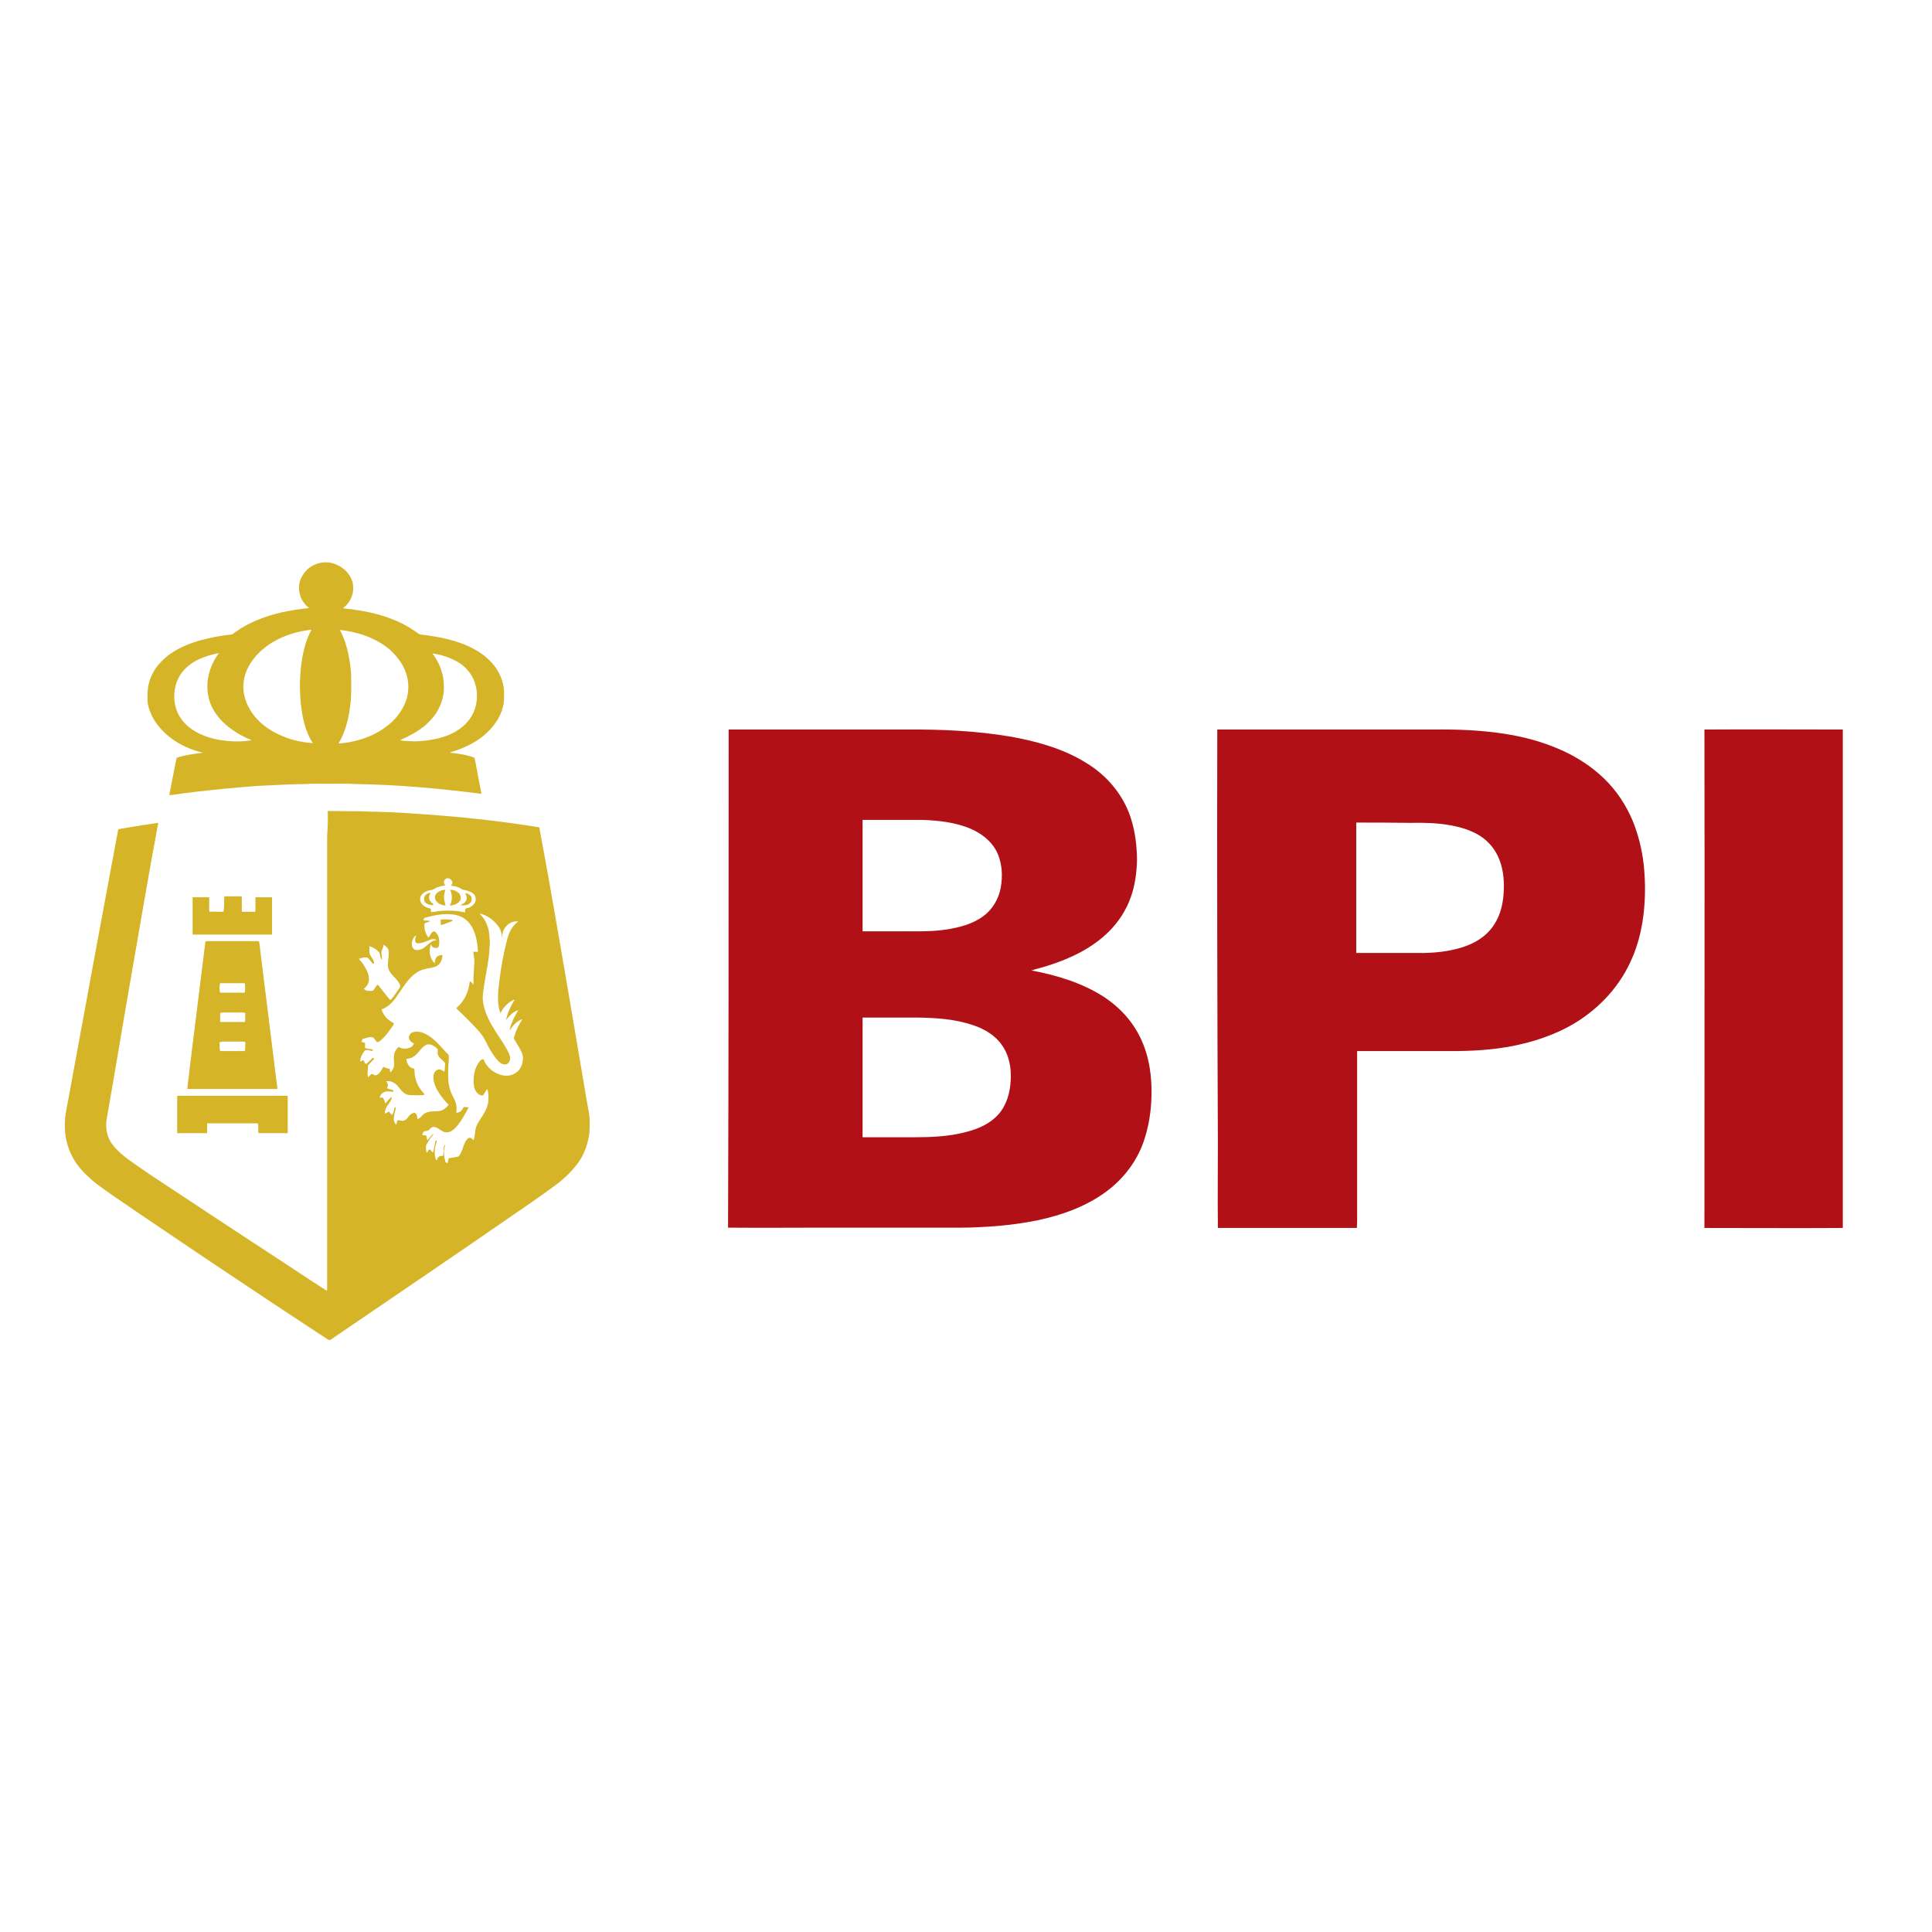
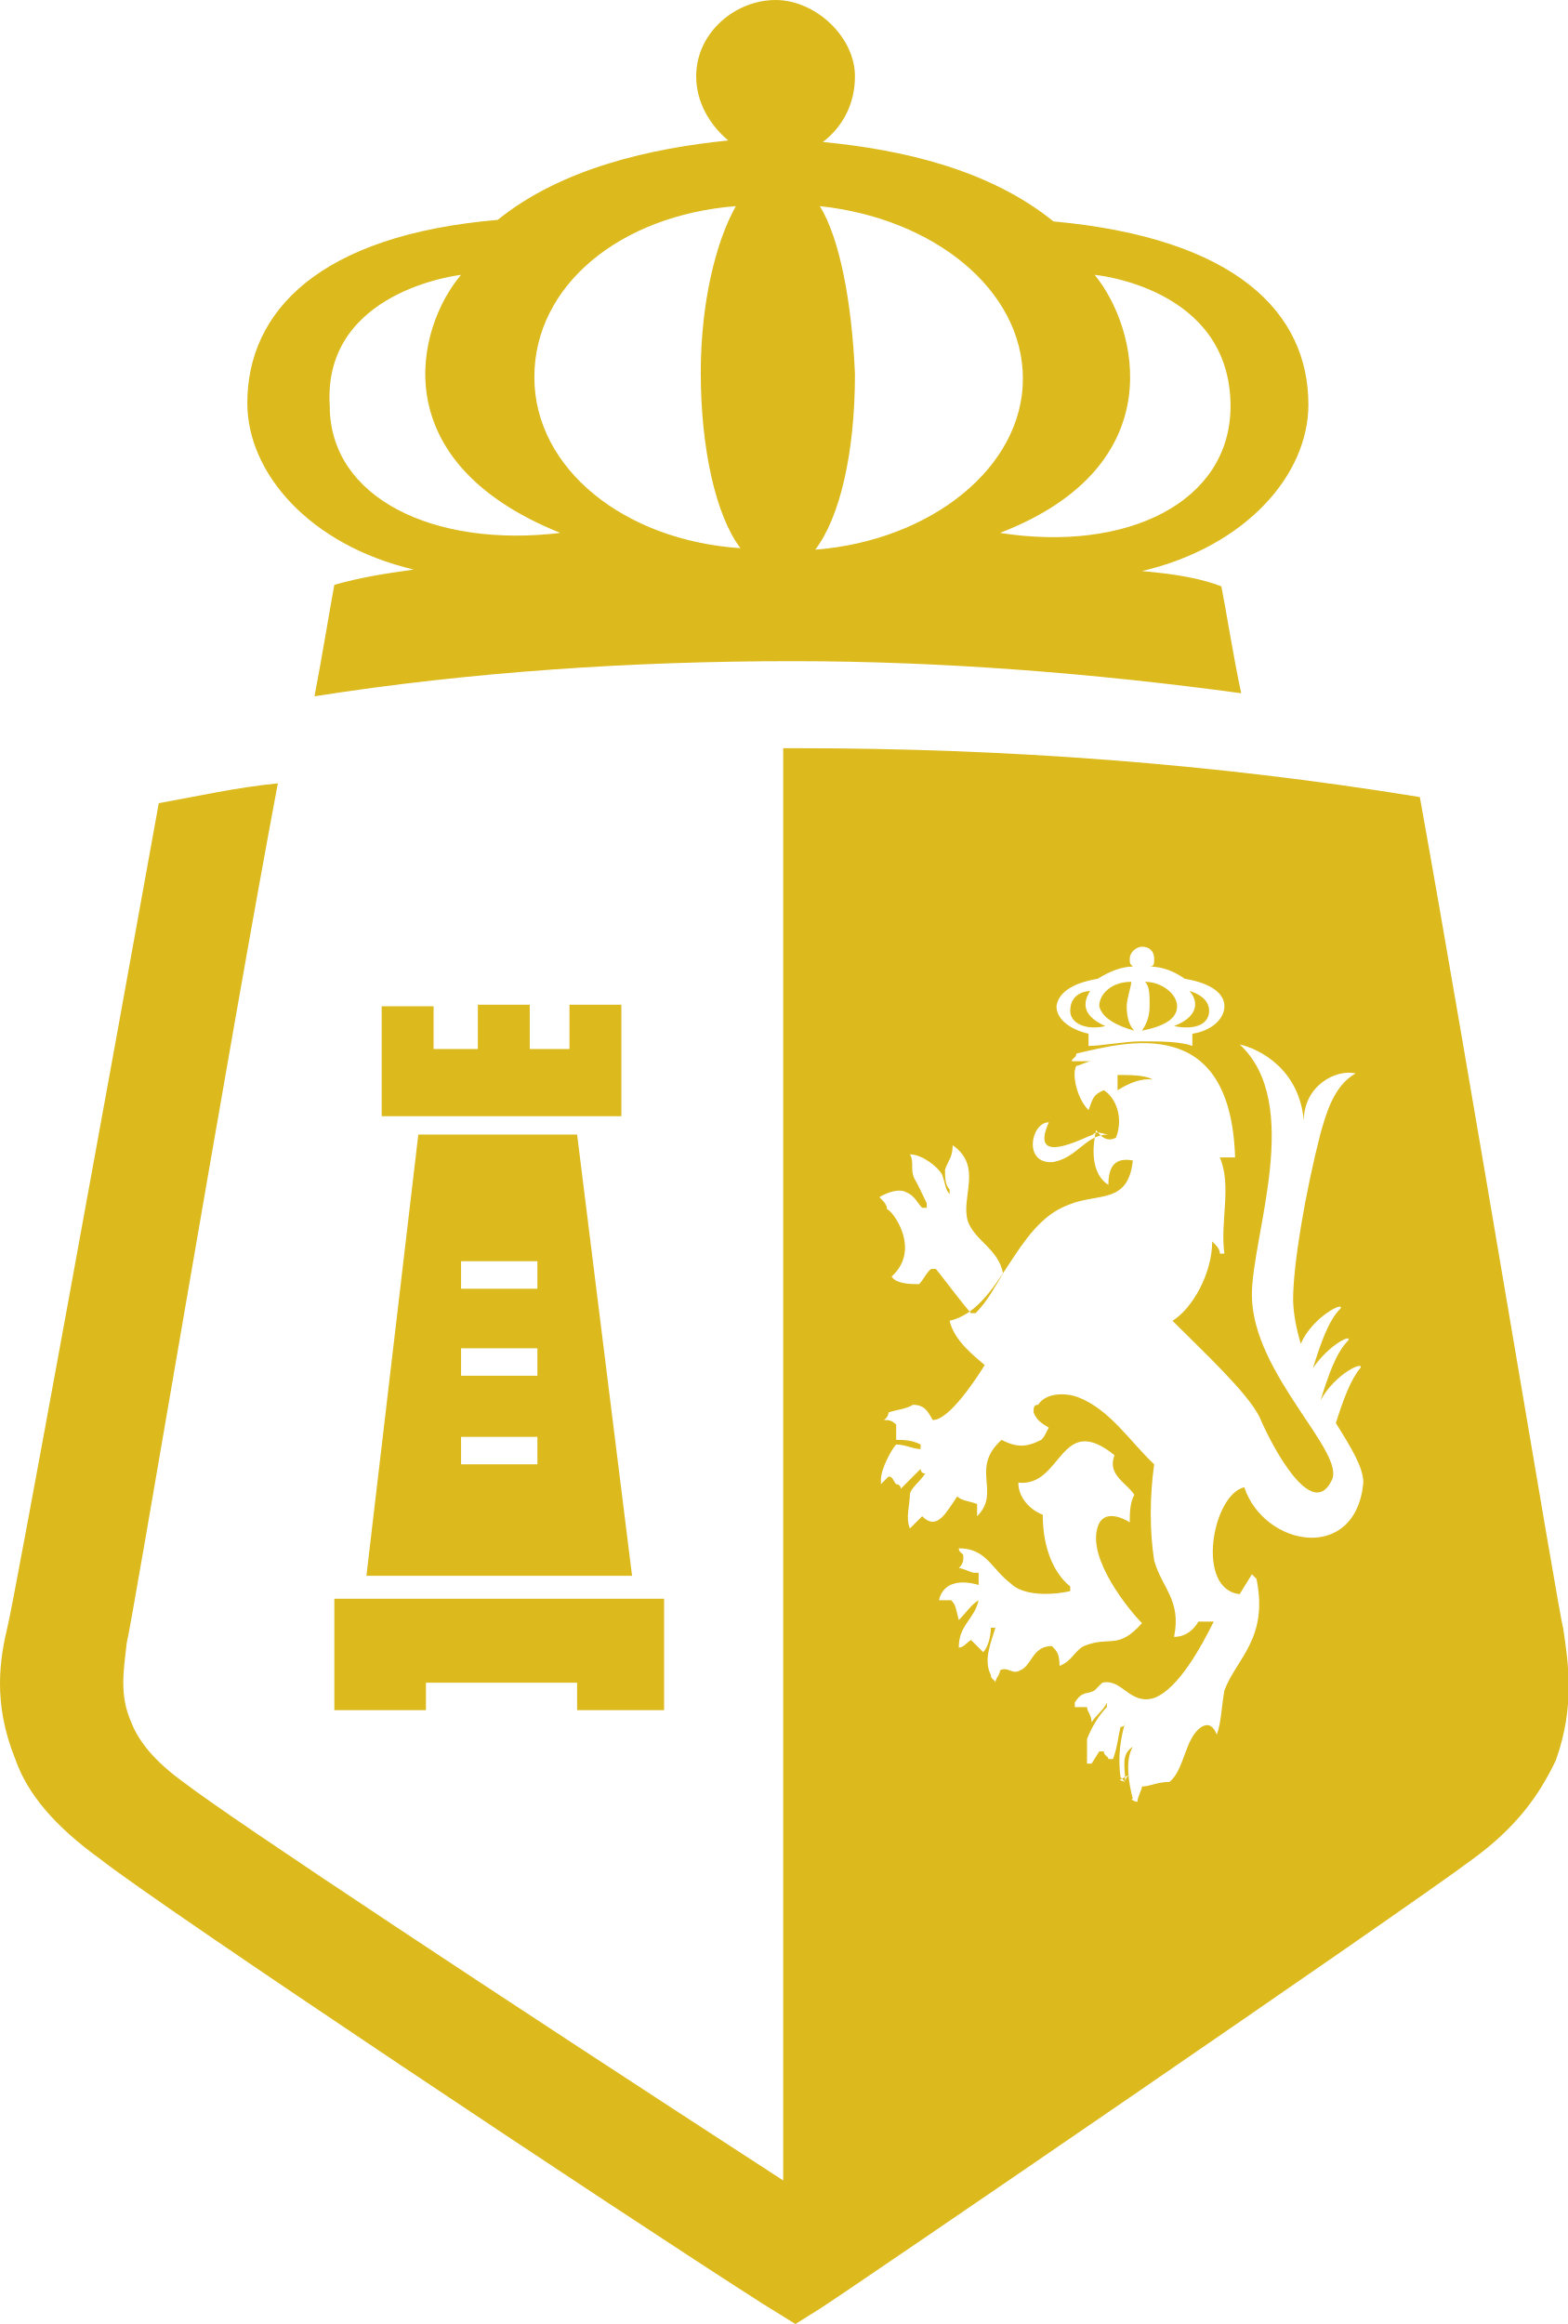
- <svg xmlns="http://www.w3.org/2000/svg" version="1.1" id="layer" x="0px" y="0px" viewBox="0 0 652 652" style="enable-background:new 0 0 652 652;" xml:space="preserve">
+ <svg xmlns="http://www.w3.org/2000/svg" version="1.1" id="Layer_1" x="0px" y="0px" viewBox="0 0 102.7 152.2" style="enable-background:new 0 0 102.7 152.2;" xml:space="preserve">
  <style type="text/css">
- 	.st0{fill:#D5B527;}
- 	.st1{fill:#B11116;}
- </style>
-   <path class="st0" d="M108.3,189.9c1.8-0.3,3.7-0.1,5.4,0.7c2.7,1.2,4.9,3.6,5.4,6.5c0.4,2.4-0.3,4.9-1.9,6.8c-0.4,0.5-1,0.9-1.4,1.4  c8.3,0.8,16.8,2.7,23.8,7.4c0.7,0.4,1.3,1,2.1,1.4c6.8,0.8,13.7,2.1,19.6,5.7c2.7,1.7,5.1,3.9,6.7,6.6c1.5,2.6,2.3,5.6,2.1,8.6  c0.1,2.3-0.5,4.6-1.5,6.6c-1.4,2.9-3.7,5.4-6.3,7.4c-2.5,1.8-5.3,3.2-8.2,4.2c-0.8,0.3-1.5,0.4-2.3,0.8c2.8,0.3,5.7,0.7,8.3,1.7  c0.2,0.6,0.3,1.2,0.4,1.7c0.6,3.5,1.3,7,2,10.5c-14-1.8-28.1-3.1-42.3-3.3c-3.3-0.2-6.6-0.1-9.9-0.1c-2.4,0-4.9-0.1-7.3,0.1  c-5.2,0-10.4,0.4-15.7,0.6c-4,0.3-7.9,0.6-11.9,1c-5.8,0.6-11.7,1.2-17.5,2.1c-0.3,0-0.6,0-0.8,0c0.9-4.2,1.6-8.4,2.5-12.5  c1-0.5,2.1-0.6,3.1-0.9c1.9-0.4,3.9-0.6,5.8-0.9c-4.1-0.9-8-2.7-11.3-5.3c-3.3-2.6-6.1-6.2-7.1-10.3c-0.5-1.6-0.3-3.3-0.3-4.9  c0.2-3.8,1.9-7.5,4.6-10.2c3.4-3.6,8.1-5.7,12.8-7.1c3.6-1,7.3-1.7,11.1-2.1c0.4-0.2,0.6-0.4,1-0.7c4.7-3.4,10.3-5.5,16-6.8  c3-0.6,5.9-1.1,9-1.4c-1.5-1.2-2.7-2.8-3.1-4.7c-0.6-2-0.3-4.3,0.8-6.1C103.2,192.1,105.6,190.4,108.3,189.9z M90.1,218  c-3,2.2-5.5,5-6.9,8.4c-0.7,1.6-1,3.4-1.1,5.2c0,4.1,1.8,8,4.6,11c2.7,3,6.3,5,10.1,6.4c2.8,1,5.8,1.6,8.8,1.8  c-2.7-4-3.6-8.9-4.1-13.6c-0.3-3.4-0.4-6.8-0.1-10.2c0.4-5,1.3-10,3.7-14.5C99.8,213.1,94.5,214.8,90.1,218z M114.7,212.6  c2,3.6,2.9,7.8,3.5,11.9c0.1,1.2,0.3,2.3,0.3,3.5c0,2.8,0.1,5.6-0.1,8.4c-0.3,2.3-0.5,4.6-1.1,6.8c-0.7,2.7-1.6,5.4-3.1,7.7  c2.7-0.1,5.4-0.7,8-1.5c3.8-1.2,7.3-3.2,10.2-5.9c2.3-2.2,4-4.9,4.9-7.9c0.6-2.3,0.7-4.8,0.1-7.2c-0.9-3.7-3.2-6.8-6-9.3  C126.6,215.2,120.7,213.2,114.7,212.6z M67.1,222.5c-3,1.4-5.6,3.6-7,6.6c-1.3,2.7-1.6,5.9-1,8.8c0.6,3,2.3,5.6,4.7,7.5  c3.1,2.5,7,3.8,10.9,4.4c3.4,0.5,6.8,0.6,10.2,0c-2.2-0.9-4.3-2-6.2-3.3c-3.4-2.3-6.4-5.5-7.8-9.4c-2-5.6-0.6-12,3-16.7  C71.6,220.8,69.3,221.5,67.1,222.5z M145.9,220.5c2.5,3.2,4,7.3,3.9,11.4c0.1,3.3-1.1,6.5-2.9,9.2c-1,1.4-2.2,2.6-3.5,3.8  c-2.5,2-5.4,3.6-8.4,4.9c1,0.3,2,0.2,3,0.3c2.2,0.2,4.5,0,6.7-0.3c3.3-0.5,6.7-1.4,9.5-3.2c2.8-1.7,5.1-4.3,6.1-7.5  c0.8-2.5,0.9-5.2,0.2-7.8c-0.7-2.9-2.5-5.4-4.9-7.2C152.8,222.2,149.4,221,145.9,220.5z" />
-   <path class="st0" d="M110.6,273.7c1,0,2.2,0,3.3,0c3.6,0.1,7.3,0,10.9,0.2c7.9,0.1,15.8,0.7,23.7,1.3c11.2,0.9,22.4,2.2,33.5,4  c3.7,19.7,7,39.4,10.4,59.1c1.9,11.2,3.8,22.4,5.7,33.7c0.4,2.3,1,4.6,0.9,6.9c0,1.2,0,2.4-0.1,3.6c-0.5,3.4-1.6,6.7-3.5,9.5  c-2.1,3-4.8,5.6-7.7,7.8c-5.3,3.9-10.7,7.6-16.1,11.3c-17.5,12.1-35.2,24.1-52.8,36.1c-2.4,1.6-4.8,3.3-7.2,4.9  c-0.5,0.4-1.1-0.2-1.5-0.4c-12.5-8.2-25-16.5-37.4-24.8c-11.7-7.9-23.4-15.7-35-23.7c-2.6-1.9-5.3-3.6-7.6-5.8c-2.1-1.9-4-4-5.4-6.5  c-1.9-3.4-2.9-7.3-2.8-11.2c-0.1-2.8,0.6-5.6,1.1-8.4c5.6-30.5,11.2-61,16.9-91.4c0.7-0.2,1.3-0.3,2-0.4c3.8-0.7,7.6-1.2,11.4-1.8  l0.1,0c0,0.2-0.1,0.5-0.1,0.6c-3,16-5.7,32-8.5,48.1c-3,17.1-5.8,34.2-8.8,51.3c-0.5,3,0.1,6.2,2,8.6c2.2,2.9,5.3,5,8.3,7.1  c3.4,2.4,6.9,4.7,10.4,7c11.9,7.9,23.8,15.7,35.7,23.5c6,3.9,11.9,7.9,17.9,11.7c0.1-0.3,0.1-0.6,0.1-1c0-50.8,0-101.6,0-152.4  C110.6,279.4,110.7,276.6,110.6,273.7L110.6,273.7z M150.3,296.7c-0.7,0.5-0.6,1.5,0,2.1c-1.2,0.2-2.5,0.4-3.6,1.1  c-0.2,0.1-0.5,0.3-0.8,0.4c-1,0.1-2.1,0.4-2.9,1c-0.7,0.5-1.3,1.3-1.2,2.2c0,1.1,0.8,2,1.7,2.5c0.6,0.4,1.3,0.4,1.9,0.7  c0,0.4,0,0.8,0.1,1.1c1.1,0,2.1-0.3,3.2-0.4c2.8-0.2,5.5-0.1,8.2,0.5c0.1-0.5-0.1-1.4,0.6-1.4c1.2-0.2,2.5-1,2.9-2.2  c0.4-1,0-2.3-0.9-2.9c-0.9-0.6-2-0.9-3-1.1c-0.4,0-0.6-0.2-0.9-0.4c-1-0.6-2.2-0.9-3.4-1c0.3-0.4,0.6-0.9,0.4-1.4  C152.2,296.5,151,296,150.3,296.7z M161.8,308.3c2.3,2.1,3.4,5.3,3.4,8.3c0.3,1.7-0.1,3.4-0.1,5.1c-0.3,2.6-0.7,5.1-1.2,7.7  c-0.4,2.4-0.9,4.8-1,7.3c0.1,3.4,1.5,6.6,3.2,9.5c1.6,2.8,3.6,5.4,5.1,8.2c0.5,1,1.2,2.2,0.9,3.4c-0.3,0.7-0.8,1.5-1.7,1.4  c-1.1,0.1-1.9-0.8-2.6-1.5c-1.5-1.8-2.7-3.8-3.7-5.9c-1.3-2.9-3.7-5.1-5.9-7.4c-1.3-1.3-2.6-2.6-3.9-3.8c-0.1-0.1-0.3-0.3-0.2-0.5  c2.4-2,3.8-4.9,4.3-7.9c0.1-0.4,0-0.8,0.3-1.1c0.3,0.3,0.5,0.8,1,0.6c0.1-1,0-2.1,0-3.2c0,1.1,0.1,2.2,0,3.3c-0.1,0-0.3,0.1-0.4,0.1  c0.1,0.1,0.2,0.2,0.3,0.3c0.4,0,0.2-0.5,0.2-0.7c-0.1-1.9,0.2-3.8,0.2-5.7c0.3-1.6-0.1-3.1-0.3-4.6c0.5,0,1.1,0,1.6,0  c-0.2-3.3-0.7-6.7-2.7-9.4c-1.4-1.9-3.6-3-5.9-3.2c-3.1-0.4-6.2,0.3-9.2,1.1c-0.5,0.1-0.5,0.6-0.6,0.9c0.8,0.2,1.6-0.1,2.3,0.3  c-0.6,0.2-1.2,0.4-1.7,0.6c-0.2,0.1-0.3,0.4-0.3,0.6c0,1.5,0.4,3.1,1.4,4.3c0.6-0.6,0.7-1.6,1.6-2c0.4-0.3,0.8,0.2,1.1,0.5  c1,1.1,1.1,2.9,0.8,4.3c-0.1,0.8-1.1,0.8-1.7,0.6c-0.5-0.2-0.8-0.6-1-1.1c-0.8,2.1-0.4,4.8,1.3,6.4c0.1-0.7,0.1-1.5,0.6-2  c0.4-0.6,1.3-0.8,2-0.8c0,1.4-0.6,3-1.9,3.7c-1.3,0.7-2.9,0.7-4.3,1.1c-1.9,0.5-3.5,1.7-4.8,3.1c-1.9,2.1-3.3,4.6-5,6.9  c-1.2,1.5-2.6,2.9-4.5,3.5c0.1,0.6,0.4,1.2,0.7,1.7c0.8,1.3,2,2.3,3.4,3c0,0.6-0.4,1-0.7,1.4c-1.1,1.6-2.3,3.2-3.7,4.4  c-0.4,0.3-0.8,0.6-1.3,0.6c-0.5-0.6-0.9-1.5-1.7-1.7c-1.1-0.1-2.1,0.4-3.1,0.6c-0.2,0.3-0.3,0.6-0.4,1c0.4,0.1,0.8,0.2,1.2,0.4  c0,0.6,0,1.1,0,1.7c0.9,0.2,1.8,0.3,2.6,0.5c0,0.1,0,0.4,0,0.5c-0.6-0.1-1.2-0.2-1.8-0.4c-0.4,0.1-0.9,0.1-1.1,0.5  c-0.7,1-1.4,2.2-1.3,3.5c0.3-0.1,0.5-0.3,0.8-0.5c0.5,0,0.6,0.6,0.7,1c0.2,0.1,0.5,0.4,0.7,0.1c0.7-0.6,1.3-1.3,2-1.9  c0.3-0.1,0.4,0.2,0.4,0.4c-0.6,0.7-1.2,1.2-1.8,1.9c-0.1,0.1-0.3,0.3-0.2,0.5c0,1.2-0.4,2.5,0,3.7c0.5-0.3,0.8-0.9,1.3-1.1  c0.4,0.1,0.8,0.5,1.3,0.5c1.4-0.4,1.9-1.8,2.6-2.9c0.6,0.4,1.4,0.6,2.1,0.7c0.1,0.4,0.1,0.8,0.2,1.1c0,0,0.1,0,0.2,0  c0.6-0.7,1.1-1.6,1.1-2.5c0-1.2-0.2-2.3,0-3.5c0.2-1,0.8-1.8,1.5-2.5c0.4,0.2,0.8,0.4,1.2,0.5c0.9,0.2,1.8,0.1,2.7-0.3  c0.6-0.2,1.1-0.8,1.3-1.4c-0.9-0.3-1.9-1.2-1.7-2.3c0.2-0.7,0.7-1.3,1.5-1.5c1.2-0.3,2.5-0.1,3.6,0.4c3.5,1.5,5.7,4.7,8.3,7.3  c0.2,1.3-0.1,2.7-0.1,4c-0.1,2.6-0.2,5.3,0.6,7.8c0.5,1.8,1.8,3.3,2.1,5.2c0.2,0.9,0,1.8,0,2.6c0.6-0.2,1.2-0.3,1.6-0.7  c0.4-0.4,0.6-0.8,0.9-1.3c0.5,0,1.1,0,1.6,0.1c-0.1,0.3-0.2,0.5-0.3,0.7c-1,1.8-2,3.7-3.3,5.3c-0.7,0.8-1.4,1.7-2.4,2.1  c-0.8,0.4-1.9,0.5-2.7,0c-1-0.5-1.9-1.5-3.1-1.5c-0.7,0-1.1,0.6-1.5,1c-0.4,0.4-1,0.3-1.6,0.5c-0.4,0.2-0.8,0.8-0.6,1.3  c0.4,0,0.9,0,1.3,0.2c0.1,0.5,0.1,0.9,0.3,1.4c0.4-0.1,0.5-0.5,0.8-0.8c0.4-0.4,0.7-1,1.3-1.2c-0.1,0.2-0.2,0.4-0.4,0.6  c-0.8,0.8-1.3,1.9-1.9,2.8c-0.4,0.6-0.2,1.4-0.2,2.1c0.1,0.3,0,0.7,0.3,0.8c0.2-0.3,0.4-0.7,0.6-1c0.8-0.3,0.8,0.7,1.4,0.9  c0.5-1.2,0.5-2.6,0.9-3.9c0.1,0,0.3-0.1,0.4-0.2c0,0.2,0,0.5-0.1,0.7c-0.6,1.8-0.8,3.7-0.3,5.5c0,0.3,0.2,0.4,0.4,0.6  c0.2-0.5,0.3-1.1,0.8-1.3c0.4-0.3,0.9-0.2,1.3-0.2c0-0.4,0.3-0.9,0-1.2l0.2,0c0-0.6,0-1.1,0-1.7c0.1-0.4,0.4-0.8,0.6-1.1  c0,0.1,0,0.3-0.1,0.4c-0.6,1.8-0.4,3.8,0.1,5.6c0.2,0.2,0.5,0.3,0.7,0.5c0.2-0.6,0.3-1.1,0.4-1.7c0.9-0.2,1.9-0.3,2.9-0.5  c0.4,0,0.6-0.3,0.8-0.6c0.9-1.2,1.1-2.7,1.7-4c0.3-0.7,0.8-1.5,1.5-1.8c0.7-0.2,1.1,0.4,1.5,0.8c0.4-1,0.4-2.1,0.6-3.2  c0.2-1.9,1.4-3.4,2.4-5c1-1.5,1.8-3.2,2-5c0.1-1.4,0.1-2.8-0.4-4.1c-0.5,0.7-0.9,1.5-1.4,2.2c-1.6,0.1-2.7-1.5-3-2.9  c-0.4-2.9-0.1-6,1.7-8.4c0.4-0.5,0.8-1,1.5-0.9c1.1,3,4.1,5.2,7.2,5.5c1.8,0.2,3.8-0.6,4.9-2.1c0.6-0.9,1.1-1.9,1.1-3  c0.3-1.1-0.1-2.3-0.6-3.3c-0.7-1.4-1.6-2.7-2.4-4.1c0.5-2.4,1.6-4.5,2.9-6.6c-1.9,0.7-3.3,2.2-4.3,3.9c0.1-1.1,0.5-2.1,0.9-3  c0.5-1.4,1.3-2.6,2-3.9c-1.8,0.5-3,2-4.2,3.4c0.6-2.4,1.6-4.8,3-6.9c-0.2,0-0.5,0.1-0.7,0.2c-1.8,0.9-3.2,2.5-4.1,4.3  c-1.3-3.4-0.8-7.2-0.4-10.7c0.6-5,1.5-9.9,2.8-14.7c0.6-2.1,1.7-4.2,3.6-5.5c-3-0.5-5.7,2.5-5.4,5.4c0,0-0.1,0-0.1,0  c0-1-0.3-2-0.7-3C167.2,310.9,164.6,308.8,161.8,308.3z M139.2,317.3c-0.3,0.9-0.4,2,0.3,2.8c0.6,0.7,1.7,0.6,2.5,0.3  c1.4-0.5,2.3-1.7,3.5-2.5c0.6-0.4,1.3-0.6,2-0.7c-0.7-0.3-1.5-0.4-2.2-0.1c-1.2,0.5-2.4,1-3.6,1.2c-0.5,0.1-1.2,0.1-1.5-0.4  c-0.3-0.8,0-1.6,0.3-2.3C139.8,316,139.4,316.7,139.2,317.3z M129.4,318.8c0.1,1-0.7,1.8-0.7,2.7c0.1,0.8,0.2,1.6,0.2,2.4  c-0.8-0.7-0.4-2-1.2-2.8c-0.8-0.8-1.9-1.5-3.1-1.8c0.2,1.1-0.2,2.3,0.5,3.3c0.4,0.6,0.7,1.3,1.1,1.8c0,0.3,0,0.6,0,0.8  c-0.1,0-0.3,0-0.4,0c-0.5-0.6-1.1-1.3-1.6-1.9c-1-0.5-2.2,0-3.1,0.3c0.5,0.5,1,1.1,1.4,1.7c1,1.6,2.1,3.3,2,5.3  c0,1.3-0.8,2.4-1.7,3.1c0.5,0.7,1.4,0.7,2.1,0.7c0.4,0,0.8,0.1,1.1-0.2c0.5-0.6,0.8-1.3,1.3-1.8c0.1,0,0.2,0,0.3,0  c1.4,1.7,2.7,3.5,4.1,5.1c1.2-1,2-2.5,2.9-3.8c0.2-0.3,0.4-0.5,0.5-0.9c-0.6-2.5-3.5-3.6-4.1-6.2c-0.4-2.1,0.6-4.3,0-6.4  C130.6,319.8,130.1,319.1,129.4,318.8z M144.1,352.5c-1.3,0.5-2.1,1.7-3,2.7c-1,1.2-2.4,2.2-4,2.1c0.1,0.9,0.4,1.8,1,2.5  c0.4,0.5,1.1,0.7,1.7,0.9c0.1,0.3,0.1,0.7,0.1,1.1c0.1,2.5,1.1,5,2.9,6.9c0.1,0.2,0.6,0.5,0.3,0.8c-1.2,0.2-2.3,0.1-3.5,0.1  c-0.9,0-1.9,0-2.7-0.4c-1.5-0.8-2.2-2.4-3.4-3.4c-0.9-0.7-2-1.1-3.2-0.9c0.2,0.3,0.4,0.6,0.6,1c0.1,0.5-0.2,1-0.3,1.4  c0.7,0.2,1.4,0.4,2.1,0.6c0,0.2,0,0.4,0,0.6c-1.1-0.2-2.3-0.4-3.3,0.2c-0.7,0.3-1.1,1-1.3,1.7c0.4,0,0.8,0,1.2,0.1  c0.3,0.6,0.6,1.2,0.7,1.9c0.7-0.8,1.4-1.6,2.2-2.3c0,0.9-0.5,1.7-1,2.4c-0.7,0.9-1.4,2-1.3,3.3c0.5-0.1,0.9-0.5,1.3-0.7  c0.3,0.4,0.7,0.8,1.1,1.2c0.6-0.8,0.6-1.7,0.9-2.6c0.1,0,0.3,0,0.4,0c-0.1,1-0.5,1.9-0.6,2.9c-0.2,1-0.2,2.2,0.7,2.9  c0.2-0.5,0.3-0.9,0.4-1.4c0.4-0.1,0.9,0,1.3,0.1c1,0.3,1.9-0.5,2.4-1.3c0.5-0.7,1.2-1.3,2.2-1.4c0.3,0.3,0.6,0.6,0.7,1  c0.1,0.4,0.1,0.8,0.2,1.2c1-0.4,1.5-1.3,2.3-1.9c1.4-0.8,3.1-0.8,4.7-0.8c1.5-0.1,2.7-1.1,3.5-2.2c-1.6-1.5-2.9-3.3-4-5.2  c-0.7-1.4-1.3-3-1.1-4.7c0.2-0.7,0.4-1.5,1.2-1.8c0.9-0.5,1.8,0.1,2.5,0.6c0.1-1,0.2-2,0.2-2.9c-0.6-1-1.8-1.5-2.3-2.6  c-0.3-0.6,0-1.3-0.2-1.9c-0.1,0.6,0,1.1-0.1,1.7c-0.1-0.6,0-1.2,0.1-1.9C146.8,353.1,145.5,352.2,144.1,352.5z" />
-   <path class="st0" d="M75.7,302.5c2,0,3.9,0,5.9,0c0,1.7,0,3.5,0,5.2c1.5,0,3,0,4.5,0c0.1-0.2,0.1-0.4,0.1-0.6c0-1.4,0-2.9,0-4.3  c1.9,0,3.7,0,5.6,0c0,4.2,0,8.4,0,12.6c-8.9,0-17.8,0-26.8,0c0-4.2,0-8.4,0-12.6c1.9,0,3.7,0,5.6,0c0,1.1,0,2.1,0,3.2  c0,0.6-0.1,1.2,0.1,1.7c1.6-0.1,3.1,0,4.7,0C75.8,306,75.5,304.3,75.7,302.5z M147.1,301.8c0.7-1,2-1.5,3.2-1.5  c-0.3,1-0.6,2-0.4,3.1c0,0.8,0.4,1.4,0.4,2.2c-1.1-0.1-2.2-0.5-2.9-1.3C146.7,303.6,146.6,302.5,147.1,301.8z M151.9,300.3  c1.1-0.1,2.3,0.4,3.1,1.3c0.5,0.6,0.6,1.4,0.4,2.1c-0.7,1.3-2.2,1.8-3.6,1.9C152.7,304,152.7,301.9,151.9,300.3z M143.2,302.7  c0.3-0.9,1.3-1.3,2.1-1.4c-0.2,0.6-0.6,1.1-0.5,1.8c0.1,0.8,0.7,1.5,1.4,1.9c0,0.1,0,0.4,0,0.5c-0.9-0.1-1.9-0.2-2.6-0.9  C143.1,304.2,143.1,303.4,143.2,302.7z M157,301.4c0.8,0.1,1.8,0.5,2.1,1.4c0.2,0.7,0.1,1.5-0.5,2c-0.9,0.8-2.1,0.8-3.2,0.7  c0.8-0.5,1.7-0.9,2-1.8C157.7,302.9,157.3,302.1,157,301.4z M148.7,310.3c1.2,0,2.4-0.1,3.6,0.1c0.2,0.1,0.5,0,0.5,0.3  c-1,0.5-2,0.8-3,1.2c-0.3,0.1-0.7,0.2-1,0.3C148.7,311.6,148.7,311,148.7,310.3z M69.5,317.6c6,0,12,0,17.9,0c0.3,1.5,0.4,3,0.6,4.5  c1.7,14,3.5,28,5.2,41.9c0.1,1.2,0.4,2.3,0.4,3.5c-10.1,0-20.3,0-30.4,0c0.2-2.3,0.6-4.6,0.8-6.9c1.8-14.2,3.5-28.5,5.3-42.7  C69.4,317.8,69.5,317.7,69.5,317.6z M74.2,332.1c-0.1,1-0.2,2,0.1,2.9c2.8,0,5.6,0,8.3,0c0.2-1,0.1-2,0.1-3c-0.1,0-0.2-0.1-0.2-0.2  c-2.7,0-5.4,0-8.2,0C74.3,332,74.2,332.1,74.2,332.1z M74.3,341.9c0,1,0,2,0,3c2.8,0,5.6,0,8.4,0c0.1-1,0-2,0.1-3  c-0.2-0.1-0.5-0.2-0.8-0.2c-2.3,0-4.6,0-6.9,0C74.8,341.7,74.5,341.8,74.3,341.9z M74.1,351.7c0.1,1-0.1,2,0.2,3c2.8,0,5.5,0,8.3,0  c0.3-1,0.1-2,0.2-3c-0.2-0.1-0.5-0.2-0.8-0.2c-2.3,0-4.6,0-6.9,0C74.8,351.6,74.4,351.7,74.1,351.7z M59.8,369.8  c12.4,0,24.9,0,37.3,0c0,4.2,0,8.4,0,12.6c-3.3,0-6.6,0-9.9,0c-0.1-1.1,0.1-2.2-0.2-3.3c-5.7,0-11.4,0-17.1,0c0,1.1,0,2.2,0,3.3  c-3.4,0-6.7,0-10.1,0C59.8,378.3,59.8,374.1,59.8,369.8z" />
-   <path class="st1" d="M245.9,246.2c19.9,0,39.8,0,59.6,0c11.9-0.1,23.8,0.4,35.6,2.4c8.8,1.6,17.6,4,25.2,8.7c3.7,2.2,7,5,9.7,8.4  c2.4,3,4.3,6.4,5.5,10c1.6,4.8,2.2,9.8,2.2,14.8c-0.1,4.2-0.7,8.4-2.1,12.3c-1.5,4.3-4.1,8.3-7.3,11.5c-5.7,5.7-13.1,9.2-20.7,11.6  c-1.8,0.6-3.7,1-5.5,1.6c8.5,1.6,17.1,4.2,24.4,8.9c3.5,2.3,6.7,5.2,9.2,8.6c2.3,3.1,4,6.6,5.1,10.2c1.4,4.6,1.9,9.5,1.8,14.4  c-0.1,5.3-0.9,10.7-2.7,15.8c-2.4,6.8-7,12.7-12.8,16.9c-6.7,4.9-14.8,7.8-22.9,9.5c-6.3,1.3-12.7,2-19.1,2.3  c-4.7,0.3-9.5,0.2-14.2,0.2c-12.8,0-25.5,0-38.3,0c-11,0-21.9,0.1-32.9,0C245.9,358.3,245.9,302.2,245.9,246.2z M291.1,276.7  c0,12.5,0,25,0,37.6c3.4,0,6.9,0,10.3,0c6-0.1,12,0.3,17.9-0.6c4.4-0.7,8.9-1.8,12.5-4.5c3.1-2.2,5.2-5.8,5.9-9.5  c0.8-4.3,0.5-8.9-1.6-12.8c-1.9-3.4-5.2-5.8-8.7-7.3c-5.1-2.1-10.6-2.7-16-2.9C304.5,276.7,297.8,276.7,291.1,276.7z M291.1,343.4  c0,13.5,0,26.9,0,40.4c5.6,0,11.1,0,16.7,0c6.2,0,12.4-0.2,18.3-1.8c4-1,8.1-2.8,10.9-6c2.8-3.2,3.9-7.4,4.1-11.6  c0.2-4-0.5-8.2-2.9-11.6c-2.3-3.4-5.9-5.5-9.7-6.8c-6.1-2.1-12.5-2.5-18.9-2.6C303.5,343.4,297.3,343.4,291.1,343.4z M410.8,246.2  c24.4,0,48.7,0,73.1,0c7.9-0.1,15.8,0.2,23.6,1.4c6.6,1,13,2.7,19.1,5.4c5.5,2.4,10.6,5.7,14.9,9.9c4,3.9,7.2,8.7,9.4,13.9  c2,4.8,3.2,9.8,3.8,14.9c0.7,6.5,0.6,13-0.4,19.4c-0.8,4.8-2.1,9.4-4.2,13.8c-4.3,9.2-11.8,16.7-20.6,21.5  c-4.8,2.6-10.1,4.5-15.4,5.8c-7.2,1.8-14.6,2.4-22,2.5c-11.4,0-22.7,0-34.1,0c0,19.2,0,38.5,0,57.7c0,0.7-0.1,1.3-0.1,2  c-15.6,0-31.2,0-46.9,0c-0.1-9.7,0-19.3,0-29C410.8,339,410.7,292.6,410.8,246.2z M457.7,277.6c0,14.7,0,29.3,0,44  c6.5,0,13,0,19.5,0c4.1,0.1,8.3-0.1,12.3-0.9c3.4-0.7,6.7-1.7,9.6-3.6c2.2-1.4,4.1-3.3,5.4-5.5c1.8-2.9,2.6-6.2,2.9-9.6  c0.3-4,0.1-8.1-1.4-11.9c-1.3-3.4-3.7-6.3-6.8-8.2c-3-1.8-6.4-2.8-9.8-3.4c-4.4-0.8-8.9-0.9-13.4-0.8  C469.9,277.6,463.8,277.6,457.7,277.6z M575.2,246.2c15.6-0.1,31.2,0,46.7,0c0,51.8,0,103.5,0,155.3c0,4.3,0,8.6,0,12.9  c-15.6,0.1-31.2,0-46.7,0C575.2,358.3,575.3,302.2,575.2,246.2z" />
+   .st0{fill-rule:evenodd;clip-rule:evenodd;fill:#DCB91C;}
+  </style>
+   <g id="Symbols">
+     <g id="Elements_x2F_Logos_x2F_BPI-Gold">
+       <g id="BPI_logo">
+         <path id="Shape_00000134243152485556792380000008424523018701446275_" class="st0" d="M1,115.2c0.8,2.3,2.6,4.4,5.5,6.5     c3.9,3.1,34.1,23.2,43.5,29.2l2.1,1.3l1.6-1c1.6-1,38.3-26.1,42.7-29.4c2.9-2.1,4.4-4.2,5.5-6.5c1.3-3.6,0.8-6.5,0.5-8.6l0,0     c-0.3-1-6.3-37.3-9.4-54.5C79.5,50,65.9,49,52.1,49c-0.3,0-0.5,0-0.8,0v93.8c-18.5-12-36.2-23.7-39.3-26.1     c-1.8-1.3-2.9-2.6-3.4-3.9c-0.8-1.8-0.5-3.4-0.3-5.2c0.3-1,6.8-39.9,9.9-56.3c-2.9,0.3-5,0.8-7.8,1.3     c-3.1,17.2-9.6,52.9-9.9,53.9C0,108.6-0.5,111.5,1,115.2L1,115.2z M25,65.9h3.4v1.8v1h2.9v-2.9h3.4v2.9h2.6v-2.9h3.4v7.3H25V65.9     L25,65.9z M27.4,74.3h10.4l3.6,28.9H24L27.4,74.3z M21.9,104.7h21.6v7.3h-5.7v-1.8h-9.9v1.8h-6V104.7z M30.2,90.1h5v-1.8h-5V90.1     z M35.2,82.6h-5v1.8h5V82.6z M30.2,95.9h5v-1.8h-5V95.9z M27.1,37.3c-2.1,0.3-3.4,0.5-5.2,1c-0.3,1.6-0.8,4.7-1.3,7.3     c10.2-1.6,20.8-2.3,31.3-2.3c9.9,0,19.8,0.8,29.4,2.1c-0.5-2.3-1-5.5-1.3-7c-1.3-0.5-2.9-0.8-5.2-1c6.8-1.6,10.9-6.3,10.9-10.9     c0-6-4.7-10.9-16.7-12c-4.2-3.4-9.9-4.7-15.1-5.2C55.2,8.3,56,6.8,56,5c0-2.6-2.6-5-5.2-5c-2.6,0-5.2,2.1-5.2,5     c0,1.6,0.8,3.1,2.1,4.2c-5,0.5-10.9,1.8-15.1,5.2c-11.7,1-16.4,6-16.4,12C16.2,31,20.3,35.7,27.1,37.3L27.1,37.3z M71.7,18     c0,0,8.9,0.8,8.9,8.6c0,6.3-6.8,9.6-15.1,8.3C76.9,30.5,74.5,21.4,71.7,18L71.7,18z M53.7,13.5C61.2,14.3,67,19,67,24.8     S61,35.4,53.4,36C55,33.9,56,29.7,56,24.5C55.8,19.8,55,15.6,53.7,13.5L53.7,13.5z M48.2,13.5c-1.3,2.3-2.3,6.3-2.3,10.9     c0,5,1,9.4,2.6,11.5c-7.6-0.5-13.5-5.2-13.5-11.2S40.6,14.1,48.2,13.5L48.2,13.5z M30.2,18c-2.9,3.4-5.2,12.2,6.5,16.9     c-8.3,1-15.1-2.3-15.1-8.3C21.1,19,30.2,18,30.2,18L30.2,18z M74.5,118c0-0.3,0.3-0.8,0.3-1c0.5,0,1-0.3,1.8-0.3     c1-0.8,1-2.9,2.1-3.6c0.5-0.3,0.8,0,1,0.5c0.3-0.8,0.3-1.8,0.5-2.9c0.8-2.1,2.9-3.4,2.1-7.3c0,0,0,0-0.3-0.3     c-0.3,0.5-0.5,0.8-0.8,1.3c-2.9-0.3-1.8-6.5,0.3-7c1.3,3.9,7.3,5,7.8-0.3c0-1-0.8-2.3-1.8-3.9c0.5-1.6,1-2.9,1.6-3.6     c0.3-0.5-1.6,0.3-2.6,2.1c0.5-1.6,1-3.1,1.8-3.9c0.3-0.5-1.3,0.3-2.3,1.8c0.5-1.6,1-3.1,1.8-3.9c0.3-0.5-1.8,0.5-2.6,2.3     c-0.3-1-0.5-2.1-0.5-2.9c0-2.3,0.8-7,1.8-10.9c0.3-1,0.8-3.1,2.3-3.9c-1.3-0.3-3.4,0.8-3.4,3.1c-0.3-3.4-2.9-4.7-4.2-5     c4.2,3.9,0.8,12.5,0.8,16.4c0,5.2,6.3,10.4,5.2,12.2c-1.3,2.6-3.9-2.3-4.7-4.2c-0.8-1.6-3.6-4.2-5.7-6.3c1.3-0.8,2.6-3.1,2.6-5.2     c0.3,0.3,0.5,0.5,0.5,0.8h0.3c-0.3-2.1,0.5-4.4-0.3-6.3c0.3,0,0.8,0,1,0c-0.3-9.4-7-7.6-10.4-6.8c0,0.3-0.3,0.3-0.3,0.5     c0.5,0,0.8,0,1.3,0l0,0c-0.3,0-0.8,0.3-1,0.3c-0.3,0.5,0,2.1,0.8,2.9c0.3-0.8,0.3-1,1-1.3c0.8,0.5,1.3,1.8,0.8,3.1     c-0.5,0.3-1,0-1.3-0.5l0,0c-0.3,1.3-0.3,2.9,0.8,3.6c0-1.3,0.5-1.8,1.6-1.6c-0.3,2.9-2.3,2.1-4.2,2.9c-3.6,1.3-4.4,6.8-7.8,7.6     c0.3,1.3,1.6,2.3,2.3,2.9c-0.5,0.8-2.3,3.6-3.4,3.6c-0.3-0.5-0.5-1-1.3-1c-0.5,0.3-1,0.3-1.6,0.5c0,0.3-0.3,0.5-0.3,0.5     c0.3,0,0.5,0,0.8,0.3c0,0.3,0,0.8,0,1c0.5,0,1,0,1.6,0.3v0.3c-0.5,0-1-0.3-1.6-0.3c-0.3,0.3-1,1.6-1,2.3v0.3     c0.3-0.3,0.3-0.3,0.5-0.5c0.3,0,0.3,0.3,0.5,0.5c0,0,0.3,0,0.3,0.3c0.5-0.5,0.8-0.8,1.3-1.3l0,0c0,0,0,0.3,0.3,0.3     c-0.3,0.5-0.8,0.8-1,1.3c0,0.8-0.3,1.6,0,2.3c0.3-0.3,0.5-0.5,0.8-0.8c1,1,1.6-0.3,2.3-1.3c0.3,0.3,0.8,0.3,1.3,0.5     c0,0.3,0,0.5,0,0.8l0,0c1.6-1.6-0.5-3.1,1.6-5c1,0.5,1.6,0.5,2.6,0c0.3-0.3,0.3-0.5,0.5-0.8c-0.5-0.3-0.8-0.5-1-1     c0-0.3,0-0.5,0.3-0.5c0.5-0.8,1.8-0.8,2.6-0.5c2.1,0.8,3.4,2.9,5,4.4c-0.3,2.1-0.3,4.4,0,6.3c0.5,1.8,1.8,2.6,1.3,5     c0.8,0,1.3-0.5,1.6-1c0.3,0,0.5,0,1,0c-0.8,1.6-2.3,4.4-3.9,5c-1.6,0.5-2.1-1.3-3.4-1c-0.3,0.3-0.5,0.5-0.5,0.5     c-0.5,0.3-0.8,0-1.3,0.8v0.3c0.3,0,0.5,0,0.8,0c0,0.3,0.3,0.5,0.3,1c0.3-0.5,0.8-0.8,1-1.3c0,0,0,0,0,0.3c-0.5,0.5-1,1.3-1.3,2.1     c0,0.5,0,1,0,1.6c0,0,0,0,0.3,0l0.5-0.8h0.3c0,0.3,0.3,0.3,0.3,0.5h0.3c0.3-0.8,0.3-1.3,0.5-2.1c0,0,0.3,0,0.3-0.3l0,0     c-0.3,1-0.5,2.3-0.3,3.6l0.3,0.3c0-0.3,0.3-0.5,0.3-0.5c-0.8,0.5-0.8,0.3-0.3,0.5c0-1-0.3-1.8,0.5-2.3c-0.5,0.8-0.3,2.3,0,3.4     C74,117.8,74.3,118,74.5,118L74.5,118z M73.2,71.4v-1c0.8,0,1.8,0,2.3,0.3C74.8,70.6,74,70.9,73.2,71.4L73.2,71.4z M74.8,106.3     L74.8,106.3c-0.8-0.8-3.6-4.2-2.9-6.3c0.3-1,1.3-0.8,2.1-0.3c0-0.5,0-1.3,0.3-1.8c-0.5-0.8-1.8-1.3-1.3-2.6     c-3.6-2.9-3.4,2.1-6.3,1.8c0,1,0.8,1.8,1.6,2.1c0,2.3,0.8,3.9,1.8,4.7v0.3c-1.3,0.3-3.1,0.3-3.9-0.5c-1.3-1-1.6-2.3-3.4-2.3l0,0     c0,0.3,0.3,0.3,0.3,0.5c0,0.3,0,0.5-0.3,0.8l0,0c0.3,0,0.8,0.3,1,0.3c0,0,0,0,0.3,0v0.8c-1-0.3-2.3-0.3-2.6,1l0,0     c0.3,0,0.5,0,0.8,0c0.3,0.3,0.3,0.5,0.5,1.3c0.5-0.5,0.8-1,1.3-1.3l0,0c-0.3,1.3-1.3,1.6-1.3,3.1l0,0c0.3,0,0.5-0.3,0.8-0.5     c0.3,0.3,0.5,0.5,0.8,0.8c0.3-0.3,0.5-1,0.5-1.6h0.3c-0.3,1-0.8,2.1-0.3,3.1c0,0.3,0.3,0.3,0.3,0.5c0-0.3,0.3-0.5,0.3-0.8     c0.5-0.3,0.8,0.3,1.3,0c0.8-0.3,0.8-1.6,2.1-1.6c0.3,0.3,0.5,0.5,0.5,1.3c0.8-0.3,1-1,1.6-1.3C72.7,107.1,73.2,108.1,74.8,106.3     L74.8,106.3z M69,76.1c1.6-0.3,2.1-1.8,3.6-1.8l0,0c-0.3,0-0.8-0.3-1,0c-0.8,0.3-4.2,2.1-2.9-0.8C67.5,73.5,67,76.3,69,76.1     L69,76.1z M58.4,83.6L58.4,83.6c0.3,0.5,1.3,0.5,1.8,0.5c0.3-0.3,0.5-0.8,0.8-1c0,0,0,0,0.3,0c0.8,1,1.6,2.1,2.3,2.9     c0,0,0,0,0.3,0c0.8-0.8,1.3-1.8,1.8-2.6c-0.3-1.6-1.8-2.1-2.3-3.4c-0.5-1.6,1-3.6-1-5c0,0.8-0.3,1-0.5,1.6c0,0.5,0,1,0.3,1.3v0.3     l0,0c-0.3-0.3-0.3-0.8-0.5-1.3c-0.3-0.5-1.3-1.3-2.1-1.3l0,0c0.3,0.5,0,1,0.3,1.6c0.3,0.5,0.5,1,0.8,1.6v0.3h-0.3     c-0.3-0.3-0.5-0.8-1-1c-0.5-0.3-1.3,0-1.8,0.3c0.3,0.3,0.5,0.5,0.5,0.8C58.4,79.2,60.4,81.8,58.4,83.6L58.4,83.6z M71.9,64.1     c0.8-0.5,1.6-0.8,2.3-0.8C74,63.1,74,63.1,74,62.8c0-0.5,0.5-0.8,0.8-0.8c0.5,0,0.8,0.3,0.8,0.8c0,0.3,0,0.5-0.3,0.5     c0.8,0,1.6,0.3,2.3,0.8c1.8,0.3,2.6,1,2.6,1.8c0,0.8-0.8,1.6-2.1,1.8c0,0.3,0,0.5,0,0.8c-0.8-0.3-2.1-0.3-3.4-0.3     c-1,0-2.6,0.3-3.4,0.3c0-0.3,0-0.5,0-0.8c-1.3-0.3-2.1-1-2.1-1.8C69.3,65.1,70.1,64.4,71.9,64.1L71.9,64.1z M79.2,66.2     c0-1-1.3-1.3-1.3-1.3c0.5,0.5,0.8,1.6-1,2.3C78.4,67.5,79.2,67,79.2,66.2L79.2,66.2z M77.1,65.9c0-0.8-1-1.6-2.1-1.6     c0.3,0.3,0.3,0.8,0.3,1.6c0,0.8-0.3,1.3-0.5,1.6C76.3,67.2,77.1,66.7,77.1,65.9L77.1,65.9z M74.3,67.5c-0.3-0.3-0.5-0.8-0.5-1.6     c0-0.5,0.3-1.3,0.3-1.6c-1.3,0-2.1,0.8-2.1,1.6C72.2,66.7,73.2,67.2,74.3,67.5L74.3,67.5z M72.4,67.2c-1.8-0.8-1.3-1.8-1-2.3     c0,0-1.3,0-1.3,1.3C70.1,67,71.1,67.5,72.4,67.2L72.4,67.2z">
+     </path>
+       </g>
+     </g>
+   </g>
</svg>
